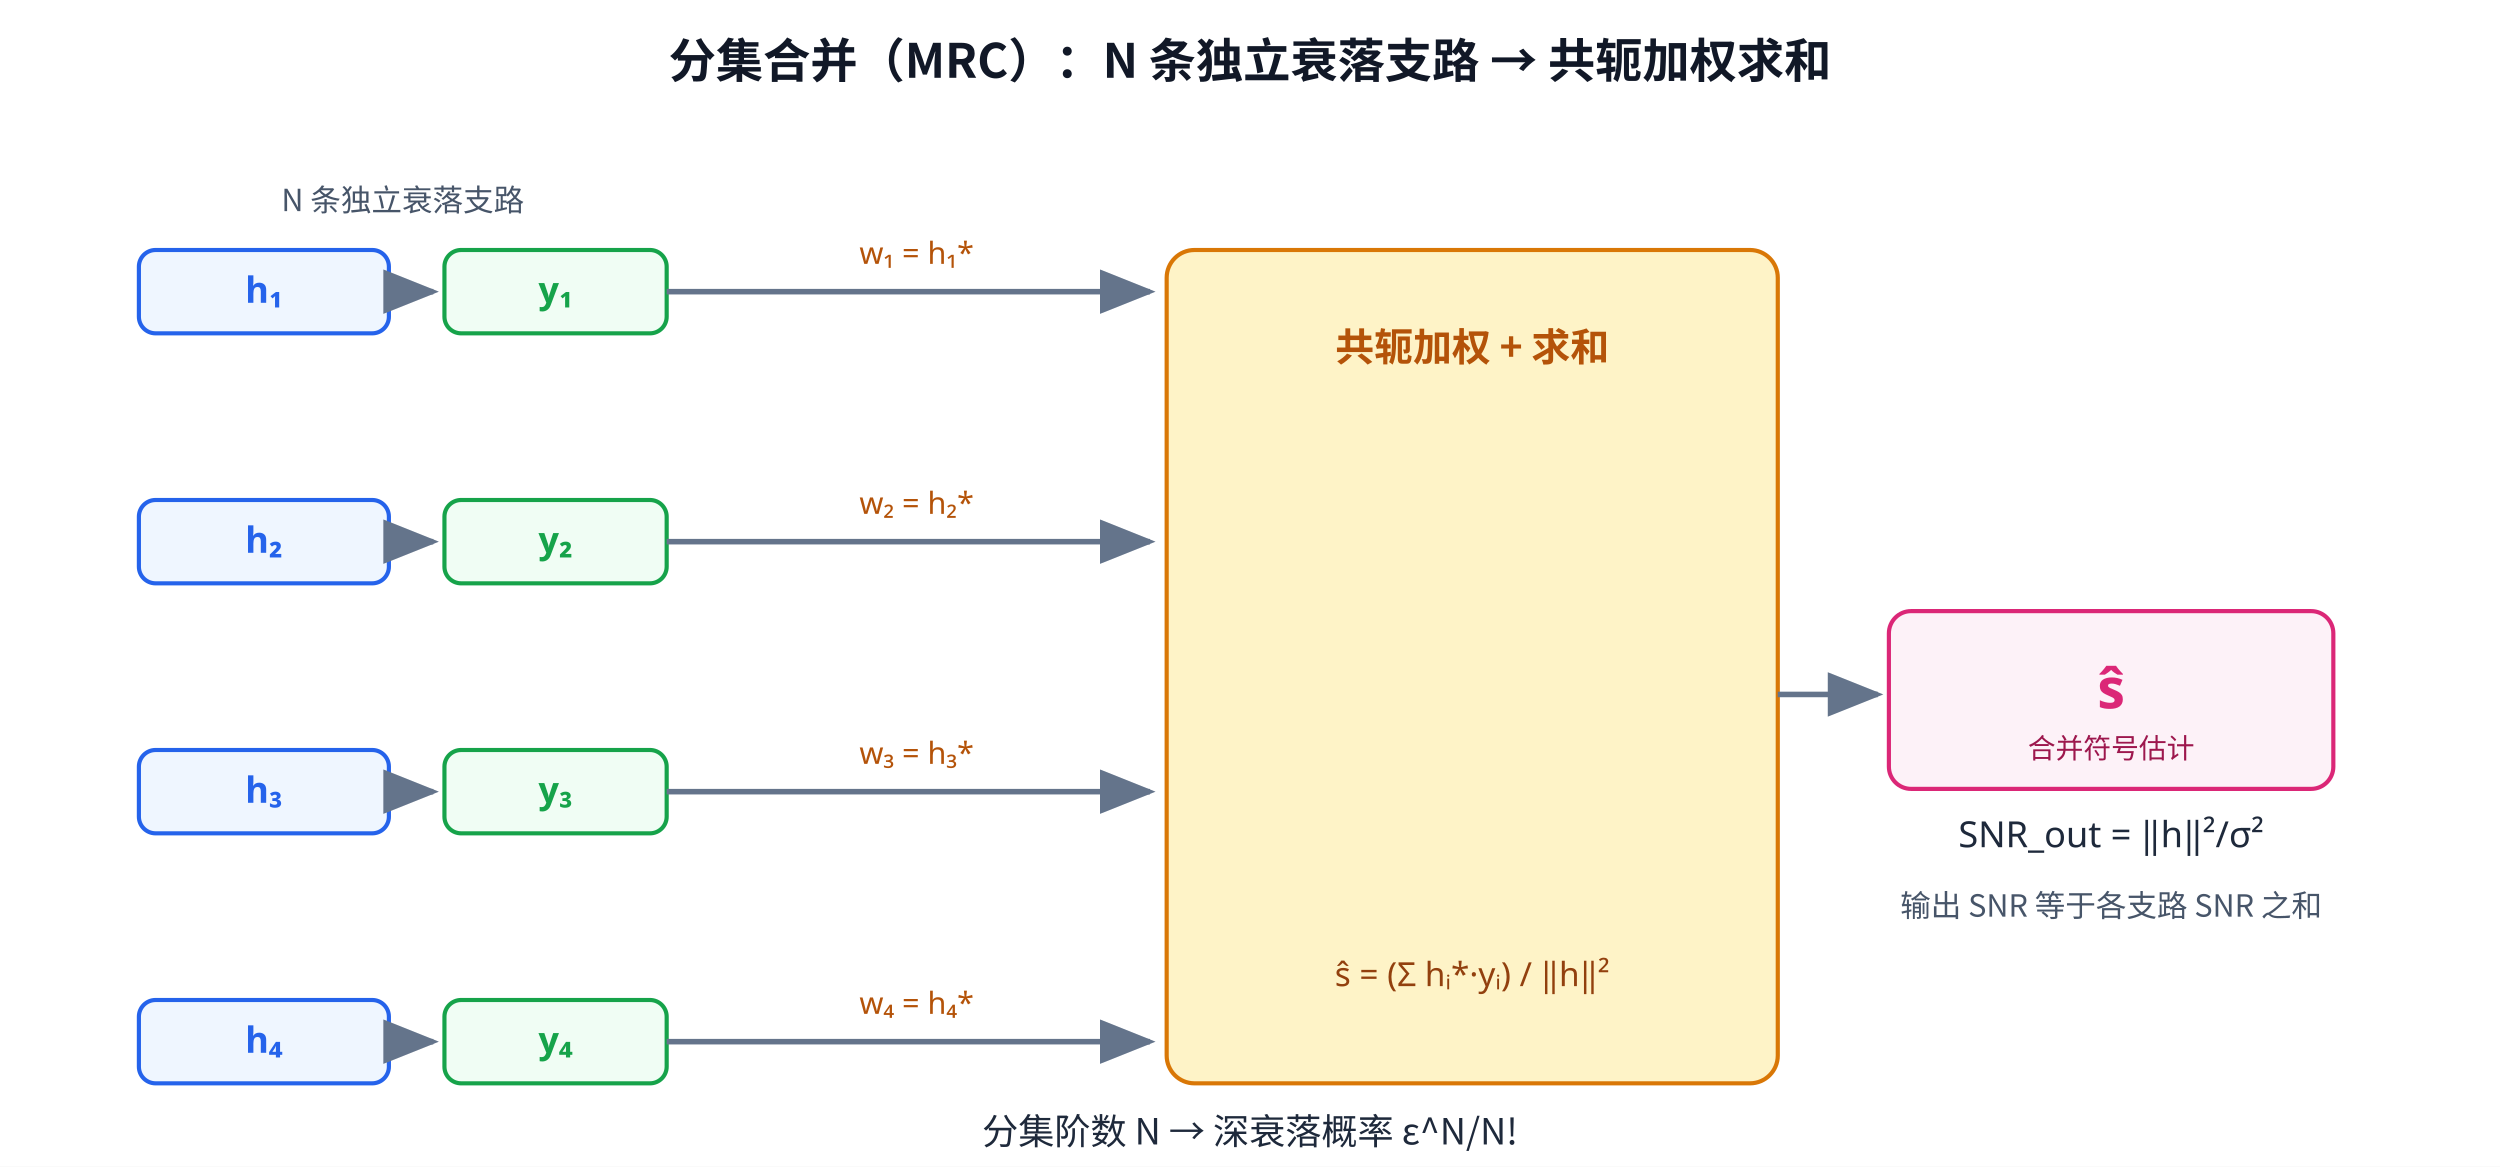
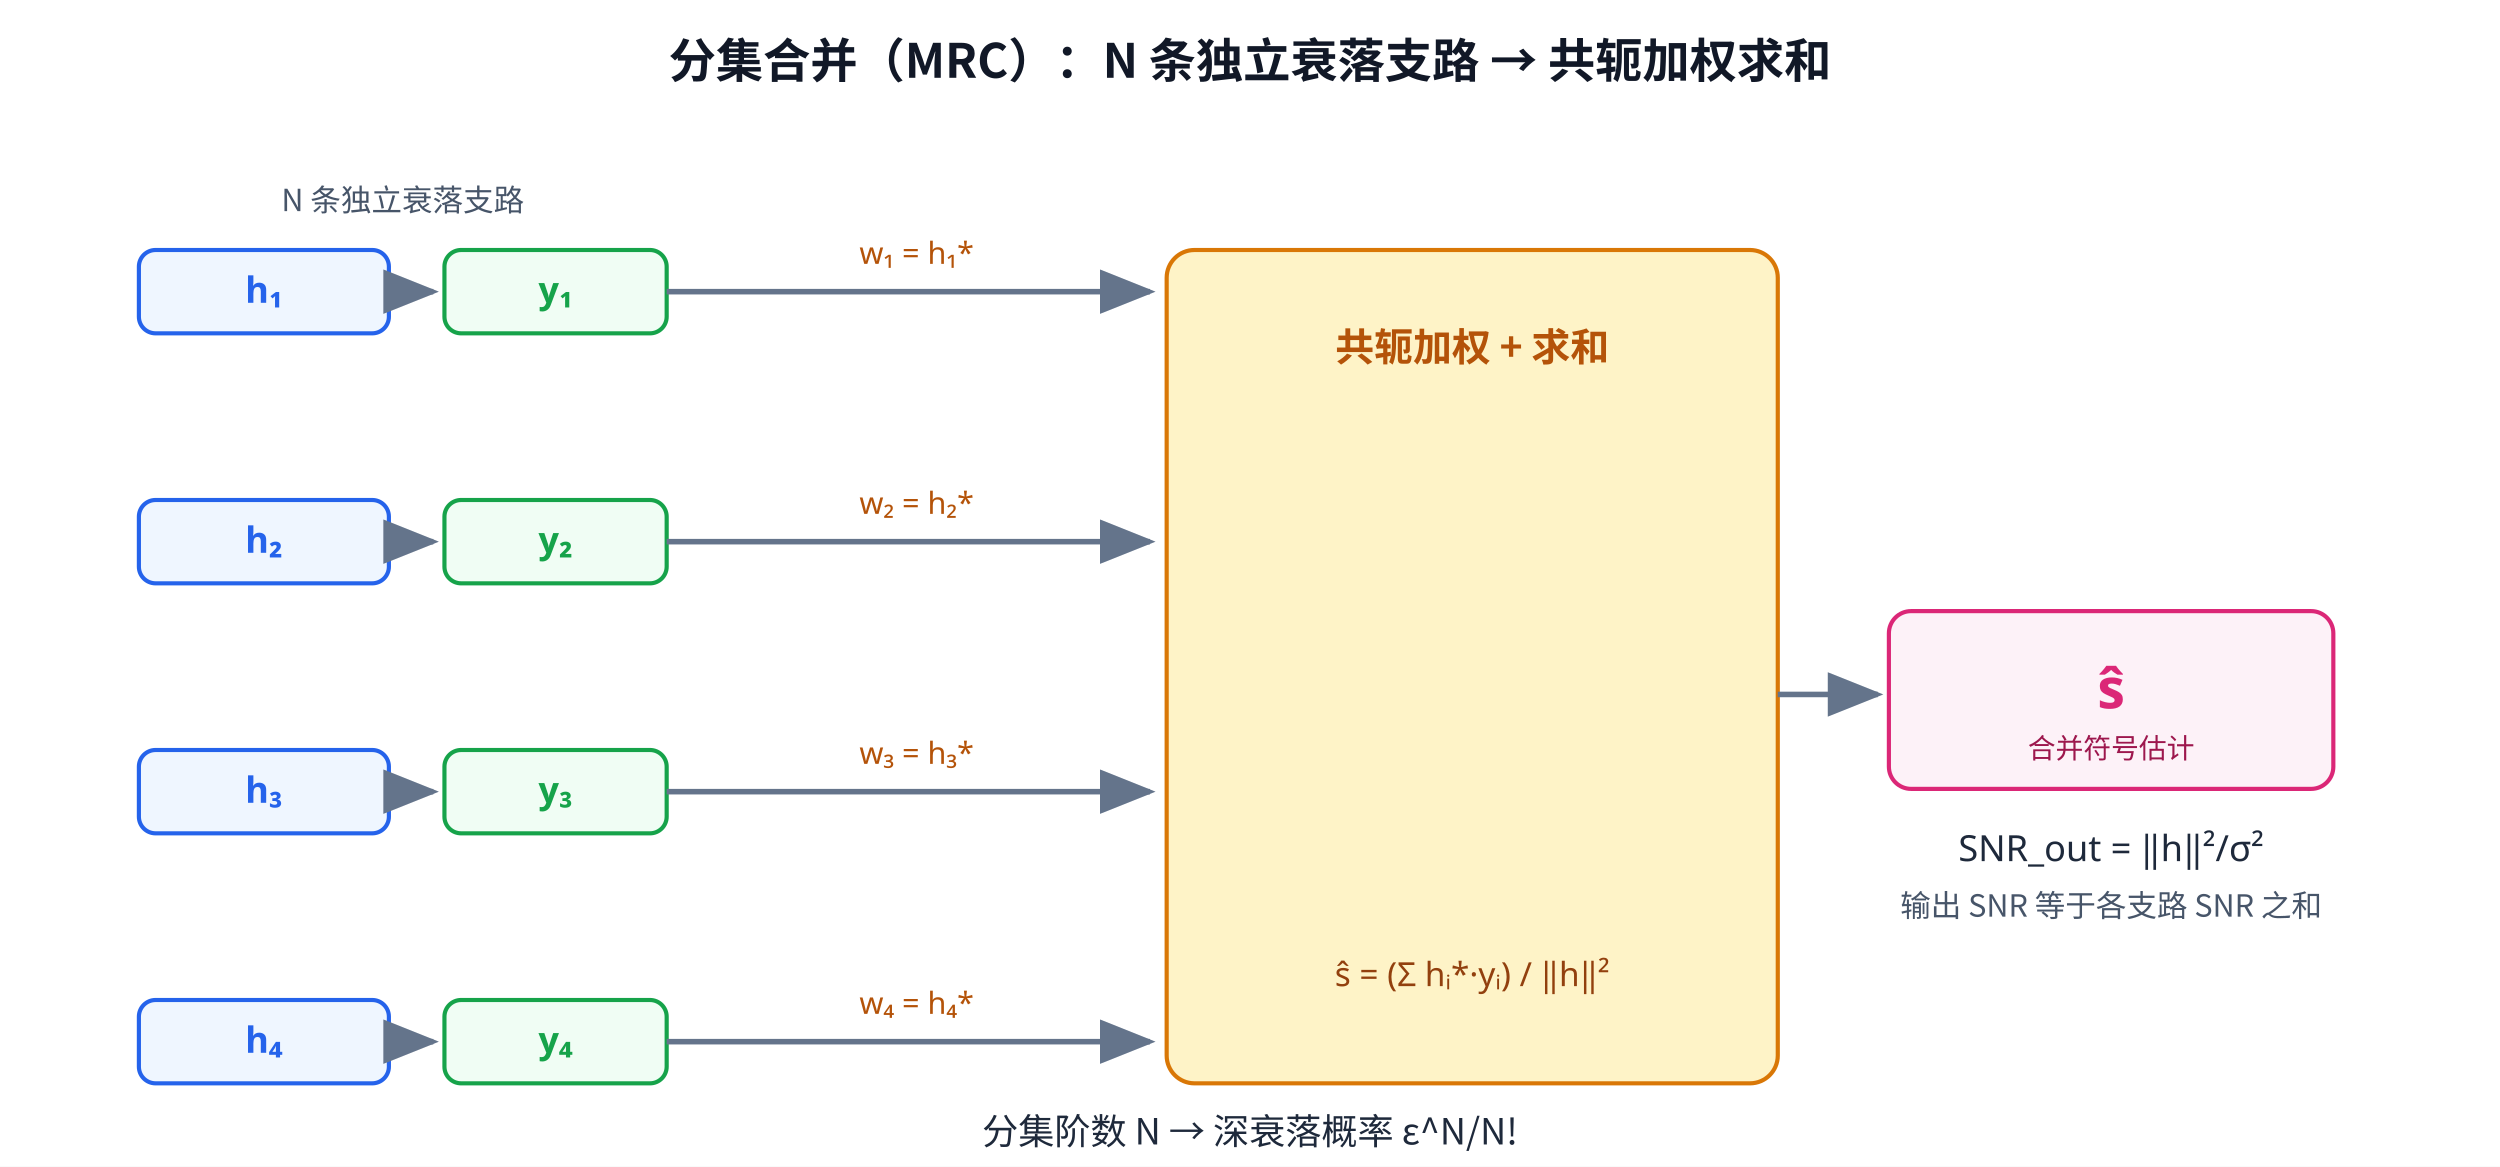
<svg xmlns="http://www.w3.org/2000/svg" width="900" height="420" viewBox="0 0 900 420">
  <style>
.cjk  { font-family: "Noto Sans CJK SC", sans-serif; }
.lat  { font-family: "Noto Sans", "DejaVu Sans", sans-serif; }
</style>
  <defs>
    <marker id="arrow" markerWidth="10" markerHeight="8" refX="9" refY="4" orient="auto" markerUnits="strokeWidth">
      <path d="M0,0 L10,4 L0,8 Z" fill="#64748b" />
    </marker>
  </defs>
  <rect width="900" height="420" fill="#ffffff" />
  <text x="450" y="28" text-anchor="middle" font-size="17" font-weight="700" fill="#111827" class="cjk">分集合并（MRC）：N 条独立衰落支路 → 共轭加权求和</text>
  <text x="145" y="76" text-anchor="middle" font-size="11" fill="#475569" class="cjk">N 条独立衰落支路</text>
  <rect x="50" y="90" width="90" height="30" rx="6" ry="6" fill="#eff6ff" stroke="#2563eb" stroke-width="1.5" />
  <text x="95" y="109" text-anchor="middle" font-size="13" font-weight="700" fill="#2563eb" class="lat">h₁</text>
  <rect x="160" y="90" width="80" height="30" rx="6" ry="6" fill="#f0fdf4" stroke="#16a34a" stroke-width="1.5" />
  <text x="200" y="109" text-anchor="middle" font-size="13" font-weight="700" fill="#16a34a" class="lat">y₁</text>
  <line x1="140" y1="105" x2="156" y2="105" stroke="#64748b" stroke-width="2" fill="none" marker-end="url(#arrow)" />
  <line x1="240" y1="105" x2="414" y2="105" stroke="#64748b" stroke-width="2" fill="none" marker-end="url(#arrow)" />
  <text x="330" y="95" text-anchor="middle" font-size="11" fill="#b45309" class="lat">w₁ = h₁*</text>
  <rect x="50" y="180" width="90" height="30" rx="6" ry="6" fill="#eff6ff" stroke="#2563eb" stroke-width="1.5" />
  <text x="95" y="199" text-anchor="middle" font-size="13" font-weight="700" fill="#2563eb" class="lat">h₂</text>
  <rect x="160" y="180" width="80" height="30" rx="6" ry="6" fill="#f0fdf4" stroke="#16a34a" stroke-width="1.5" />
  <text x="200" y="199" text-anchor="middle" font-size="13" font-weight="700" fill="#16a34a" class="lat">y₂</text>
  <line x1="140" y1="195" x2="156" y2="195" stroke="#64748b" stroke-width="2" fill="none" marker-end="url(#arrow)" />
  <line x1="240" y1="195" x2="414" y2="195" stroke="#64748b" stroke-width="2" fill="none" marker-end="url(#arrow)" />
  <text x="330" y="185" text-anchor="middle" font-size="11" fill="#b45309" class="lat">w₂ = h₂*</text>
  <rect x="50" y="270" width="90" height="30" rx="6" ry="6" fill="#eff6ff" stroke="#2563eb" stroke-width="1.5" />
  <text x="95" y="289" text-anchor="middle" font-size="13" font-weight="700" fill="#2563eb" class="lat">h₃</text>
  <rect x="160" y="270" width="80" height="30" rx="6" ry="6" fill="#f0fdf4" stroke="#16a34a" stroke-width="1.5" />
  <text x="200" y="289" text-anchor="middle" font-size="13" font-weight="700" fill="#16a34a" class="lat">y₃</text>
  <line x1="140" y1="285" x2="156" y2="285" stroke="#64748b" stroke-width="2" fill="none" marker-end="url(#arrow)" />
  <line x1="240" y1="285" x2="414" y2="285" stroke="#64748b" stroke-width="2" fill="none" marker-end="url(#arrow)" />
  <text x="330" y="275" text-anchor="middle" font-size="11" fill="#b45309" class="lat">w₃ = h₃*</text>
  <rect x="50" y="360" width="90" height="30" rx="6" ry="6" fill="#eff6ff" stroke="#2563eb" stroke-width="1.5" />
  <text x="95" y="379" text-anchor="middle" font-size="13" font-weight="700" fill="#2563eb" class="lat">h₄</text>
  <rect x="160" y="360" width="80" height="30" rx="6" ry="6" fill="#f0fdf4" stroke="#16a34a" stroke-width="1.5" />
  <text x="200" y="379" text-anchor="middle" font-size="13" font-weight="700" fill="#16a34a" class="lat">y₄</text>
  <line x1="140" y1="375" x2="156" y2="375" stroke="#64748b" stroke-width="2" fill="none" marker-end="url(#arrow)" />
  <line x1="240" y1="375" x2="414" y2="375" stroke="#64748b" stroke-width="2" fill="none" marker-end="url(#arrow)" />
  <text x="330" y="365" text-anchor="middle" font-size="11" fill="#b45309" class="lat">w₄ = h₄*</text>
  <rect x="420" y="90" width="220" height="300" rx="10" ry="10" fill="#fef3c7" stroke="#d97706" stroke-width="1.5" />
  <text x="530" y="130" text-anchor="middle" font-size="14" font-weight="700" fill="#b45309" class="cjk">共轭加权 + 求和</text>
  <text x="530" y="355" text-anchor="middle" font-size="12" fill="#92400e" class="lat">ŝ = (Σ hᵢ*·yᵢ) / ‖h‖²</text>
  <line x1="640" y1="250" x2="676" y2="250" stroke="#64748b" stroke-width="2" fill="none" marker-end="url(#arrow)" />
  <rect x="680" y="220" width="160" height="64" rx="8" ry="8" fill="#fdf2f8" stroke="#db2777" stroke-width="1.5" />
  <text x="760" y="255" text-anchor="middle" font-size="20" font-weight="700" fill="#db2777" class="lat">ŝ</text>
  <text x="760" y="273" text-anchor="middle" font-size="10" fill="#9d174d" class="cjk">合并符号估计</text>
-   <text x="760" y="305" text-anchor="middle" font-size="13" fill="#1e293b" class="lat">SNR_out = ‖h‖²/σ²</text>
+   <text x="760" y="310" text-anchor="middle" font-size="13" fill="#1e293b" class="lat">SNR_out = ‖h‖²/σ²</text>
  <text x="760" y="330" text-anchor="middle" font-size="11" fill="#475569" class="cjk">输出 SNR 等于各支路 SNR 之和</text>
  <text x="450" y="412" text-anchor="middle" font-size="13" fill="#1e293b" class="cjk">分集阶数 N → 深衰落概率 ε^N/N!</text>
</svg>
